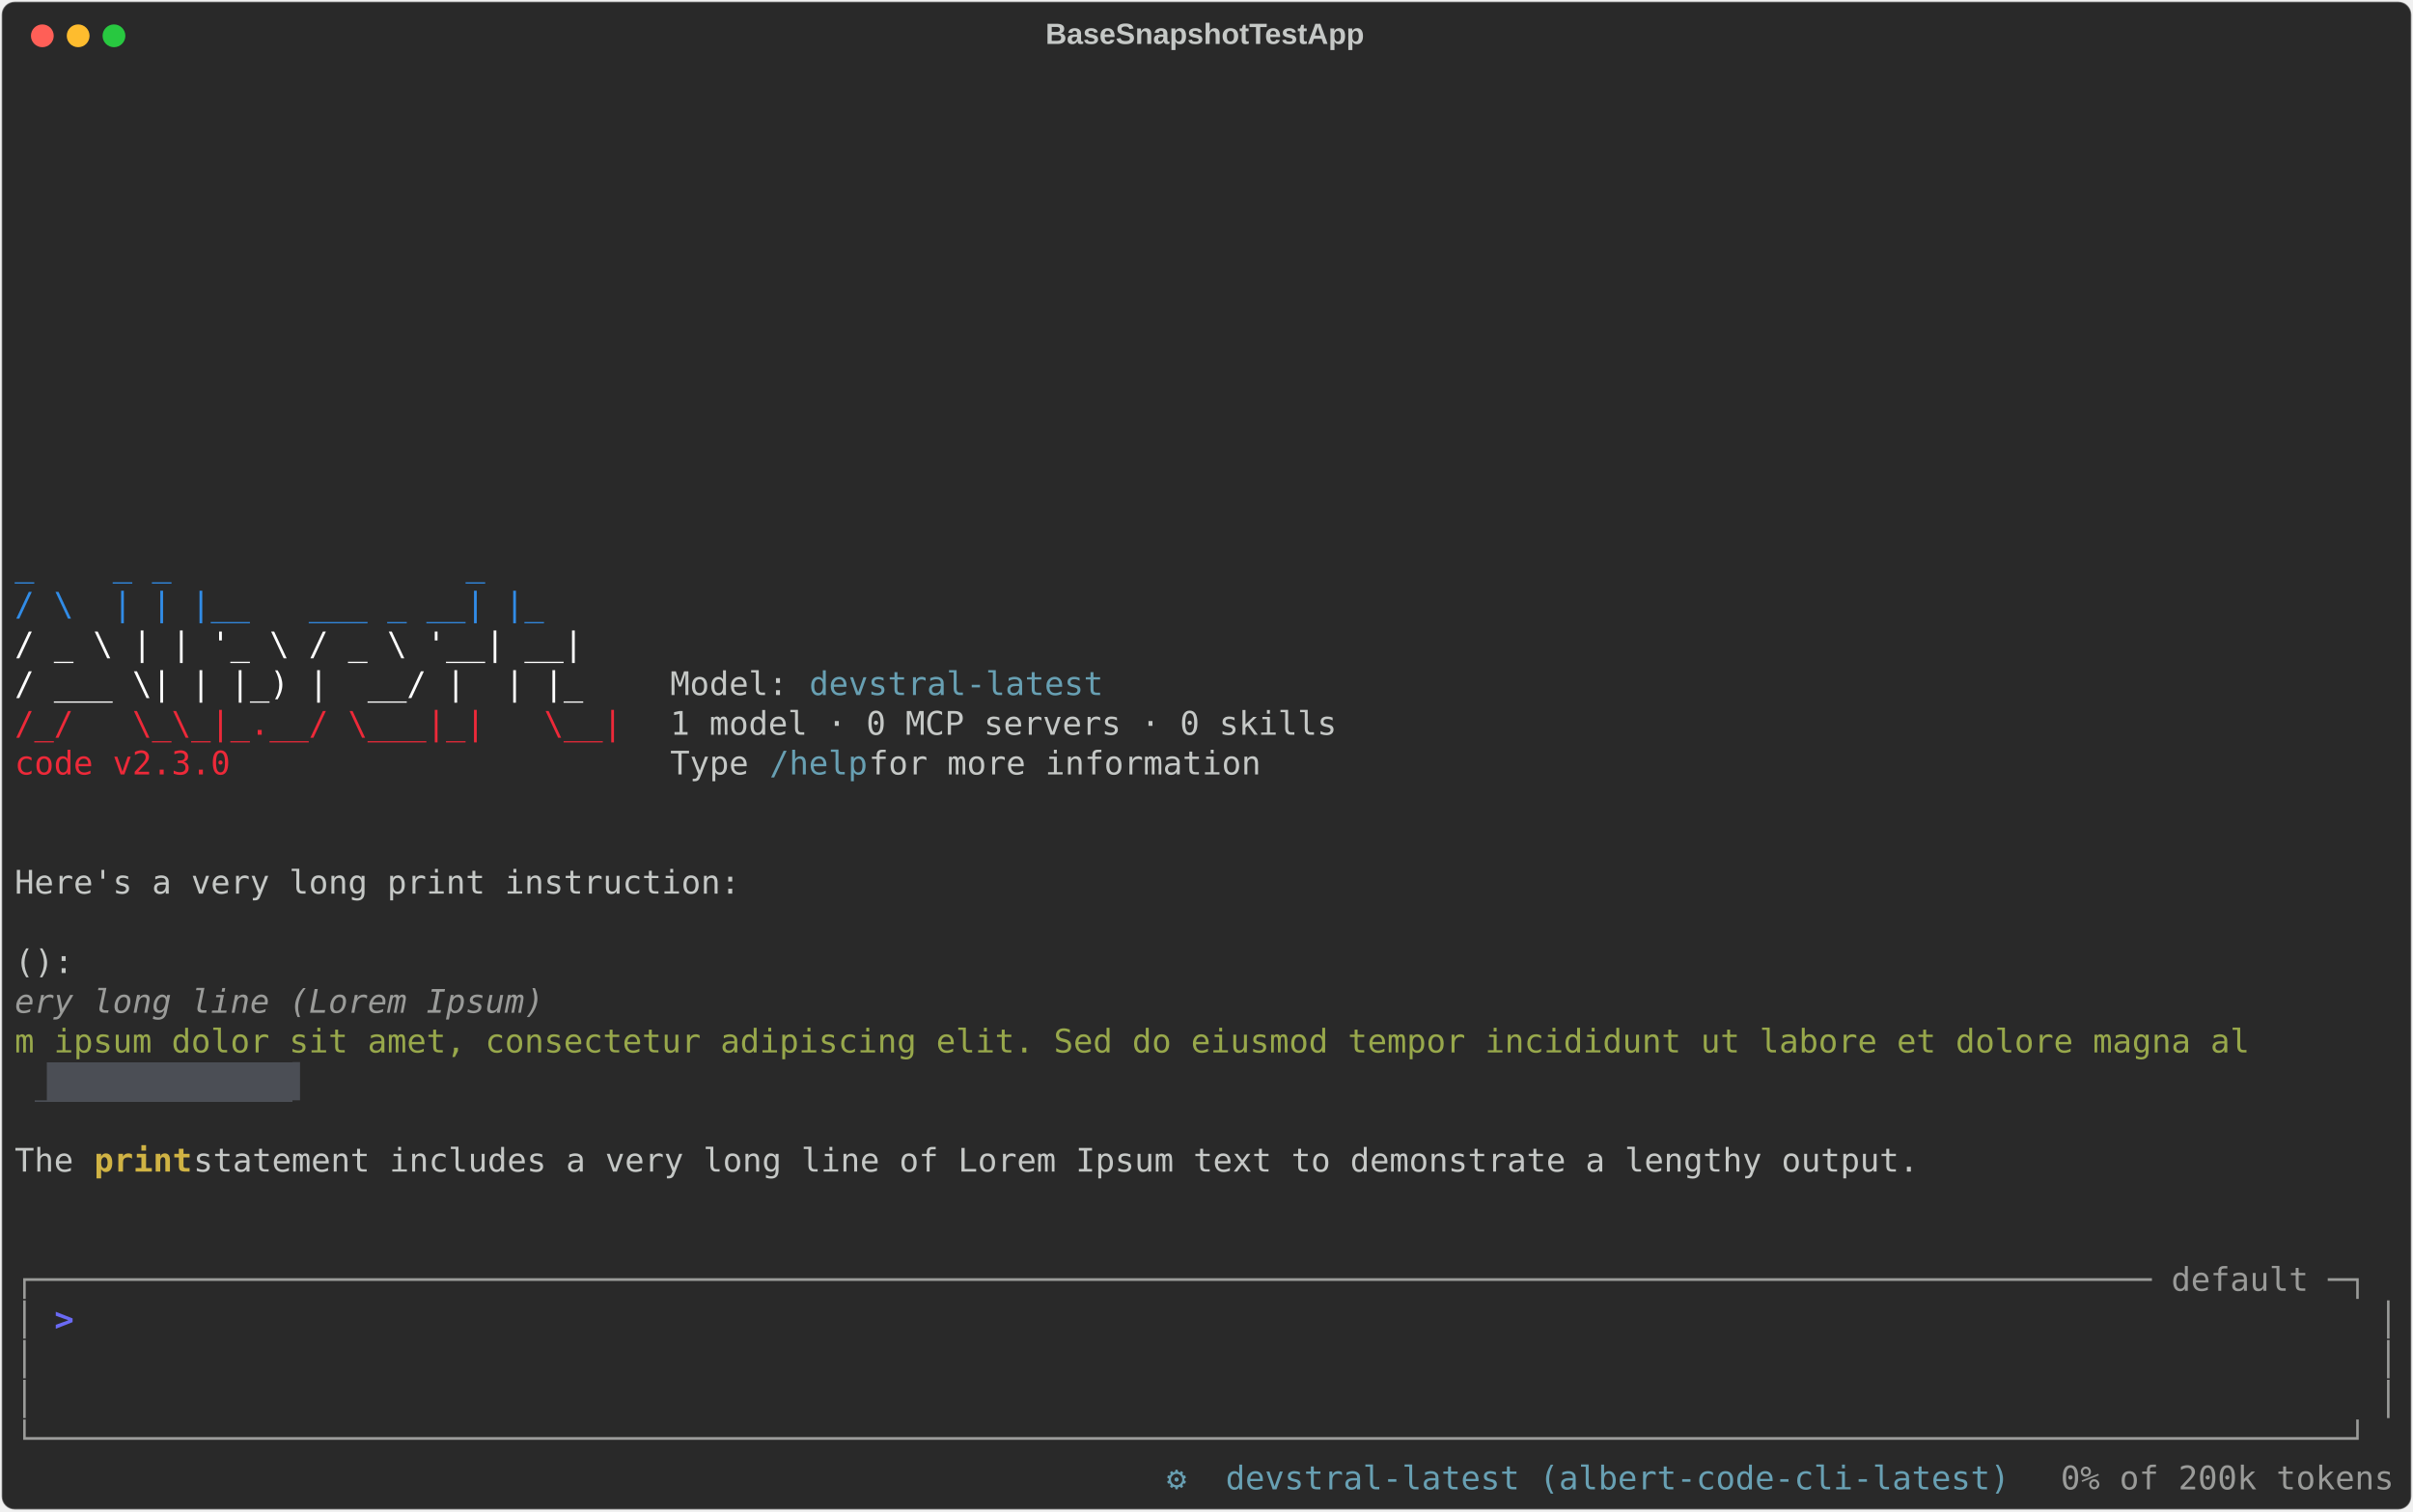
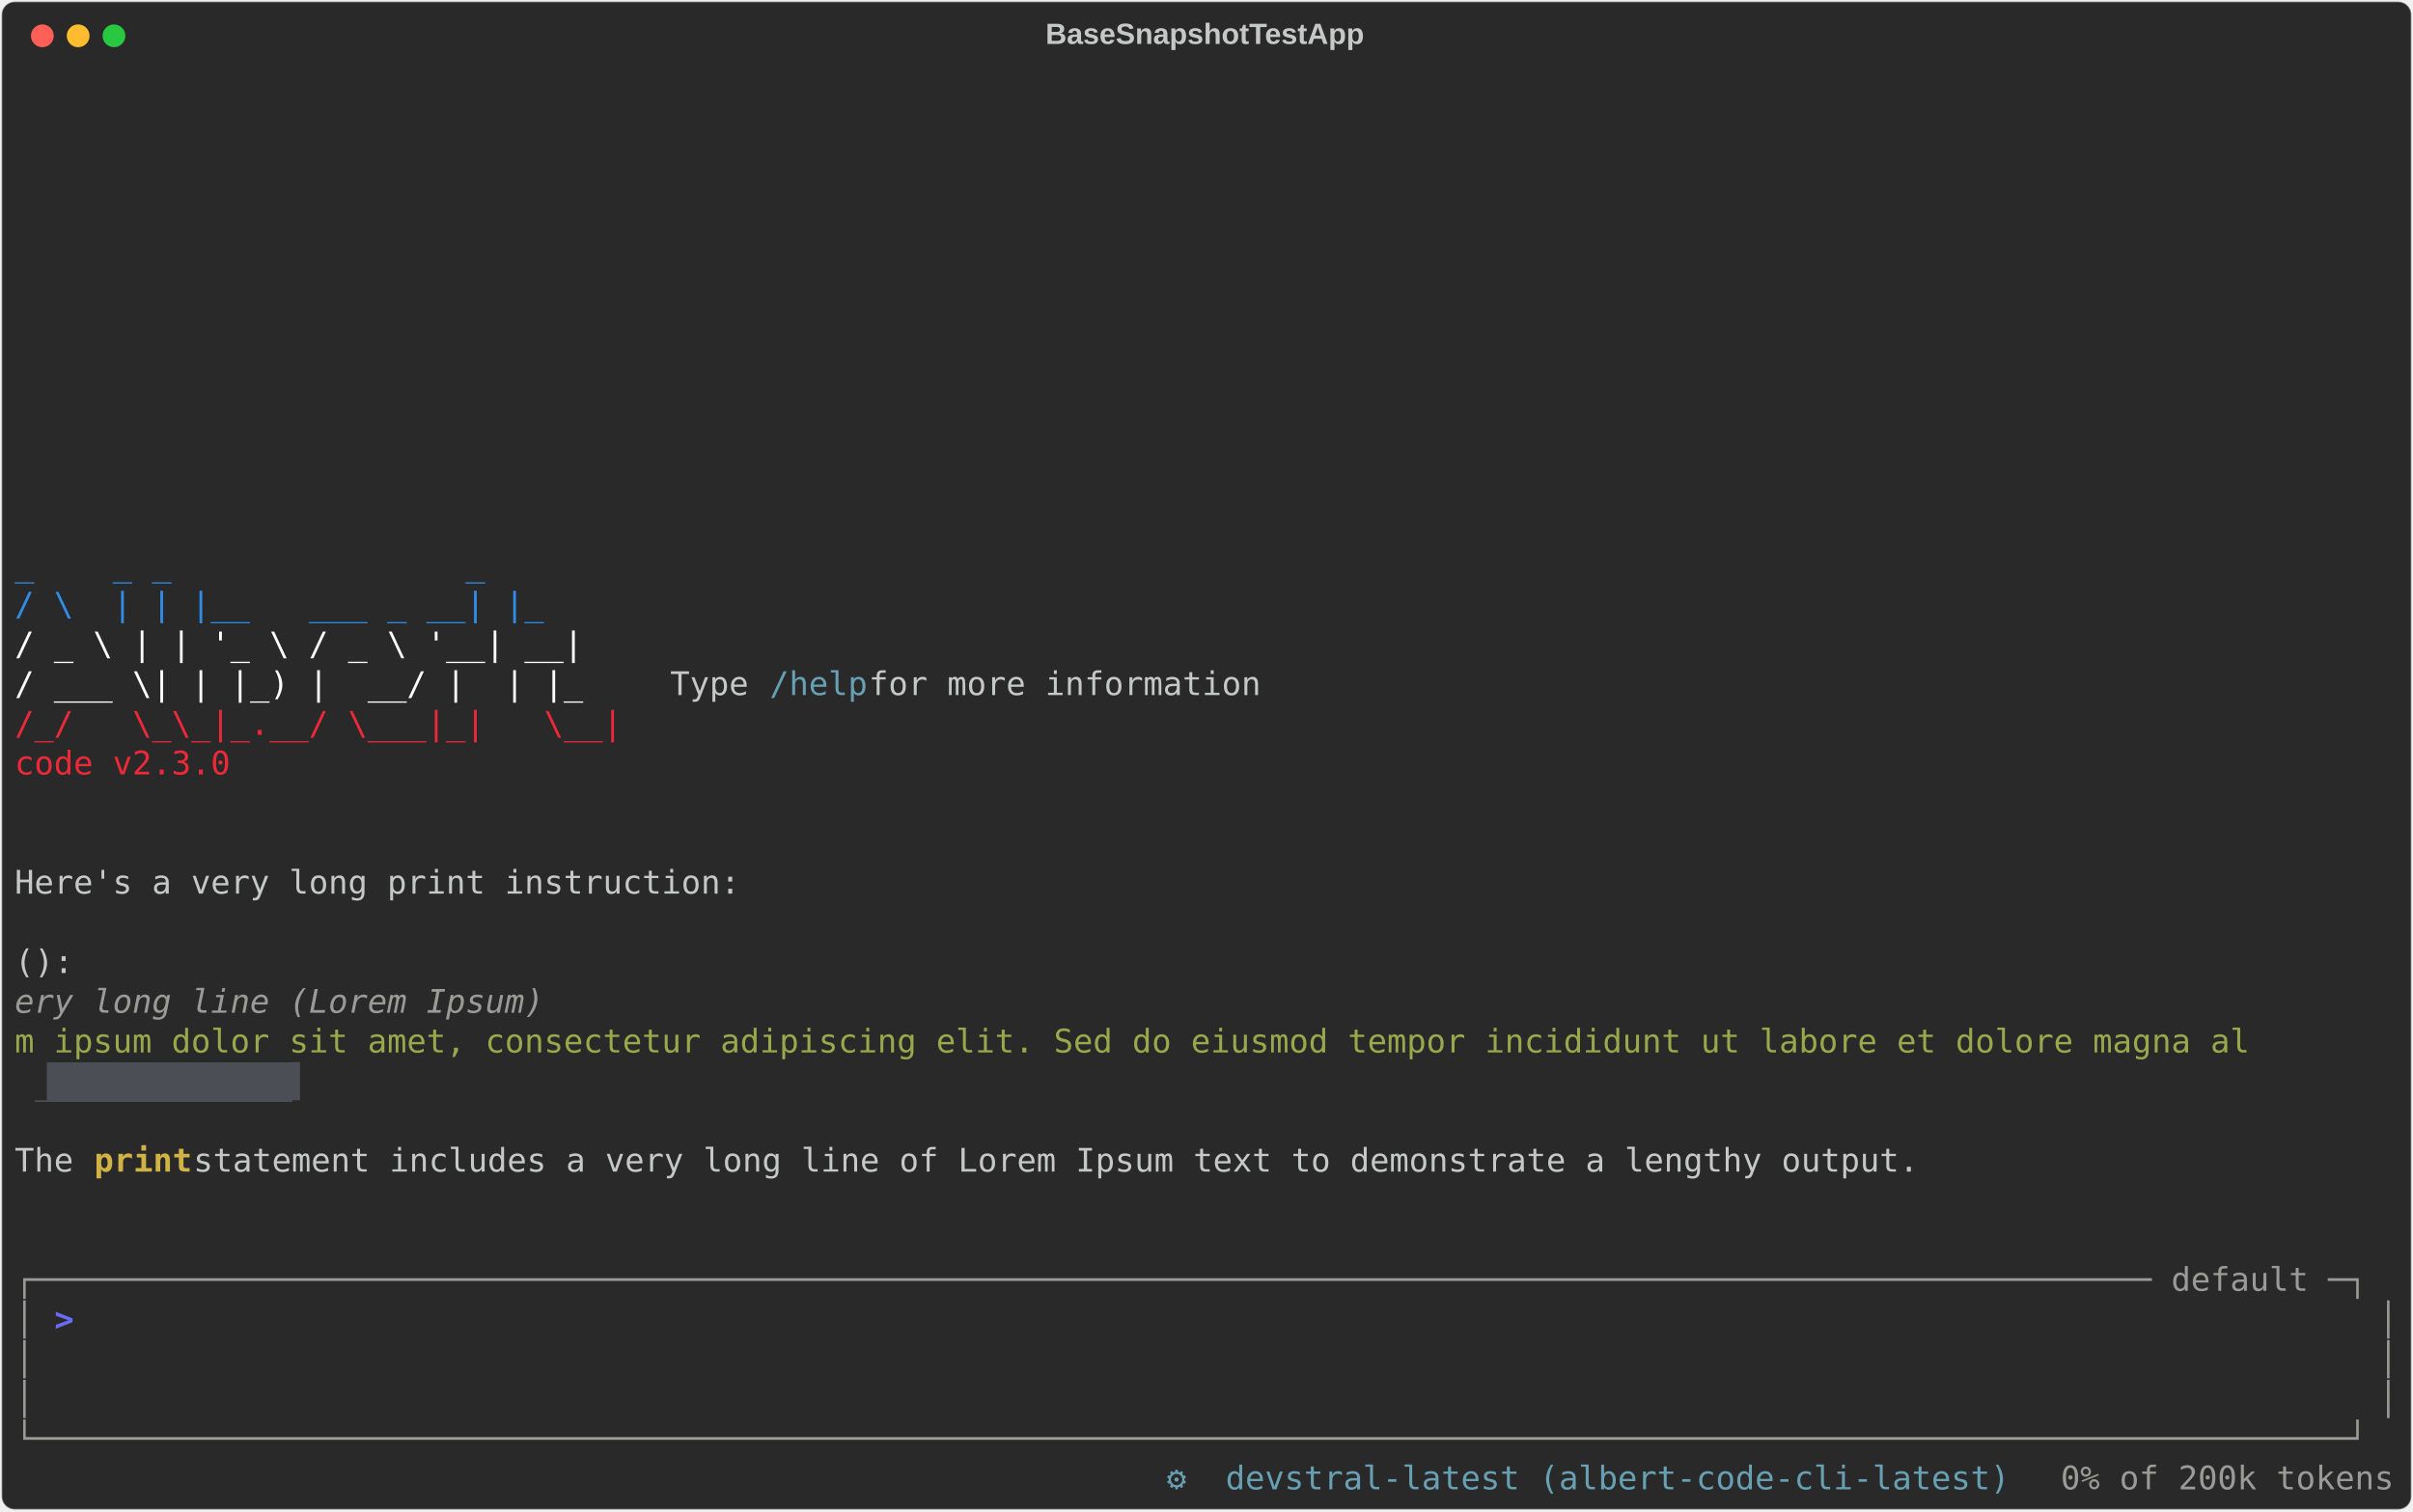
<svg xmlns="http://www.w3.org/2000/svg" class="rich-terminal" viewBox="0 0 1482 928.4">
  <style>

    @font-face {
        font-family: "Fira Code";
        src: local("FiraCode-Regular"),
                url("https://cdnjs.cloudflare.com/ajax/libs/firacode/6.2.0/woff2/FiraCode-Regular.woff2") format("woff2"),
                url("https://cdnjs.cloudflare.com/ajax/libs/firacode/6.2.0/woff/FiraCode-Regular.woff") format("woff");
        font-style: normal;
        font-weight: 400;
    }
    @font-face {
        font-family: "Fira Code";
        src: local("FiraCode-Bold"),
                url("https://cdnjs.cloudflare.com/ajax/libs/firacode/6.2.0/woff2/FiraCode-Bold.woff2") format("woff2"),
                url("https://cdnjs.cloudflare.com/ajax/libs/firacode/6.2.0/woff/FiraCode-Bold.woff") format("woff");
        font-style: bold;
        font-weight: 700;
    }

    .terminal-matrix {
        font-family: Fira Code, monospace;
        font-size: 20px;
        line-height: 24.4px;
        font-variant-east-asian: full-width;
    }

    .terminal-title {
        font-size: 18px;
        font-weight: bold;
        font-family: arial;
    }

    .terminal-r1 { fill: #c5c8c6 }
.terminal-r2 { fill: #318ce7 }
.terminal-r3 { fill: #ffffff }
.terminal-r4 { fill: #68a0b3 }
.terminal-r5 { fill: #ed2939 }
.terminal-r6 { fill: #9a9b99;font-style: italic; }
.terminal-r7 { fill: #98a84b }
.terminal-r8 { fill: #d2d2d2 }
.terminal-r9 { fill: #292929 }
.terminal-r10 { fill: #4b4e55 }
.terminal-r11 { fill: #d0b344;font-weight: bold }
.terminal-r12 { fill: #9a9b99 }
.terminal-r13 { fill: #6a6af4;font-weight: bold }
    </style>
  <defs>
    <clipPath id="terminal-clip-terminal">
      <rect x="0" y="0" width="1463.0" height="877.4" />
    </clipPath>
    <clipPath id="terminal-line-0">
      <rect x="0" y="1.5" width="1464" height="24.65" />
    </clipPath>
    <clipPath id="terminal-line-1">
      <rect x="0" y="25.9" width="1464" height="24.65" />
    </clipPath>
    <clipPath id="terminal-line-2">
      <rect x="0" y="50.3" width="1464" height="24.65" />
    </clipPath>
    <clipPath id="terminal-line-3">
      <rect x="0" y="74.7" width="1464" height="24.65" />
    </clipPath>
    <clipPath id="terminal-line-4">
      <rect x="0" y="99.1" width="1464" height="24.65" />
    </clipPath>
    <clipPath id="terminal-line-5">
      <rect x="0" y="123.5" width="1464" height="24.65" />
    </clipPath>
    <clipPath id="terminal-line-6">
      <rect x="0" y="147.9" width="1464" height="24.65" />
    </clipPath>
    <clipPath id="terminal-line-7">
      <rect x="0" y="172.3" width="1464" height="24.65" />
    </clipPath>
    <clipPath id="terminal-line-8">
      <rect x="0" y="196.7" width="1464" height="24.65" />
    </clipPath>
    <clipPath id="terminal-line-9">
      <rect x="0" y="221.1" width="1464" height="24.65" />
    </clipPath>
    <clipPath id="terminal-line-10">
      <rect x="0" y="245.5" width="1464" height="24.65" />
    </clipPath>
    <clipPath id="terminal-line-11">
      <rect x="0" y="269.9" width="1464" height="24.65" />
    </clipPath>
    <clipPath id="terminal-line-12">
      <rect x="0" y="294.3" width="1464" height="24.65" />
    </clipPath>
    <clipPath id="terminal-line-13">
      <rect x="0" y="318.7" width="1464" height="24.65" />
    </clipPath>
    <clipPath id="terminal-line-14">
      <rect x="0" y="343.1" width="1464" height="24.65" />
    </clipPath>
    <clipPath id="terminal-line-15">
      <rect x="0" y="367.5" width="1464" height="24.65" />
    </clipPath>
    <clipPath id="terminal-line-16">
      <rect x="0" y="391.9" width="1464" height="24.65" />
    </clipPath>
    <clipPath id="terminal-line-17">
      <rect x="0" y="416.3" width="1464" height="24.65" />
    </clipPath>
    <clipPath id="terminal-line-18">
      <rect x="0" y="440.7" width="1464" height="24.65" />
    </clipPath>
    <clipPath id="terminal-line-19">
      <rect x="0" y="465.1" width="1464" height="24.65" />
    </clipPath>
    <clipPath id="terminal-line-20">
      <rect x="0" y="489.5" width="1464" height="24.65" />
    </clipPath>
    <clipPath id="terminal-line-21">
      <rect x="0" y="513.9" width="1464" height="24.65" />
    </clipPath>
    <clipPath id="terminal-line-22">
      <rect x="0" y="538.3" width="1464" height="24.65" />
    </clipPath>
    <clipPath id="terminal-line-23">
      <rect x="0" y="562.7" width="1464" height="24.65" />
    </clipPath>
    <clipPath id="terminal-line-24">
      <rect x="0" y="587.1" width="1464" height="24.65" />
    </clipPath>
    <clipPath id="terminal-line-25">
      <rect x="0" y="611.5" width="1464" height="24.65" />
    </clipPath>
    <clipPath id="terminal-line-26">
      <rect x="0" y="635.9" width="1464" height="24.65" />
    </clipPath>
    <clipPath id="terminal-line-27">
      <rect x="0" y="660.3" width="1464" height="24.65" />
    </clipPath>
    <clipPath id="terminal-line-28">
      <rect x="0" y="684.7" width="1464" height="24.65" />
    </clipPath>
    <clipPath id="terminal-line-29">
      <rect x="0" y="709.1" width="1464" height="24.65" />
    </clipPath>
    <clipPath id="terminal-line-30">
      <rect x="0" y="733.5" width="1464" height="24.65" />
    </clipPath>
    <clipPath id="terminal-line-31">
      <rect x="0" y="757.9" width="1464" height="24.65" />
    </clipPath>
    <clipPath id="terminal-line-32">
      <rect x="0" y="782.3" width="1464" height="24.65" />
    </clipPath>
    <clipPath id="terminal-line-33">
      <rect x="0" y="806.7" width="1464" height="24.65" />
    </clipPath>
    <clipPath id="terminal-line-34">
      <rect x="0" y="831.1" width="1464" height="24.65" />
    </clipPath>
  </defs>
  <rect fill="#292929" stroke="rgba(255,255,255,0.35)" stroke-width="1" x="1" y="1" width="1480" height="926.4" rx="8" />
  <text class="terminal-title" fill="#c5c8c6" text-anchor="middle" x="740" y="27">BaseSnapshotTestApp</text>
  <g transform="translate(26,22)">
    <circle cx="0" cy="0" r="7" fill="#ff5f57" />
    <circle cx="22" cy="0" r="7" fill="#febc2e" />
    <circle cx="44" cy="0" r="7" fill="#28c840" />
  </g>
  <g transform="translate(9, 41)" clip-path="url(#terminal-clip-terminal)">
    <rect fill="#4b4e55" x="12.2" y="611.5" width="158.6" height="24.65" shape-rendering="crispEdges" />
    <g class="terminal-matrix">
      <text class="terminal-r1" x="1464" y="20" textLength="12.2" clip-path="url(#terminal-line-0)">
</text>
      <text class="terminal-r1" x="1464" y="44.4" textLength="12.2" clip-path="url(#terminal-line-1)">
</text>
      <text class="terminal-r1" x="1464" y="68.8" textLength="12.2" clip-path="url(#terminal-line-2)">
</text>
      <text class="terminal-r1" x="1464" y="93.2" textLength="12.2" clip-path="url(#terminal-line-3)">
</text>
      <text class="terminal-r1" x="1464" y="117.6" textLength="12.2" clip-path="url(#terminal-line-4)">
</text>
      <text class="terminal-r1" x="1464" y="142" textLength="12.2" clip-path="url(#terminal-line-5)">
</text>
      <text class="terminal-r1" x="1464" y="166.4" textLength="12.2" clip-path="url(#terminal-line-6)">
</text>
      <text class="terminal-r1" x="1464" y="190.8" textLength="12.2" clip-path="url(#terminal-line-7)">
</text>
      <text class="terminal-r1" x="1464" y="215.2" textLength="12.2" clip-path="url(#terminal-line-8)">
</text>
      <text class="terminal-r1" x="1464" y="239.6" textLength="12.2" clip-path="url(#terminal-line-9)">
</text>
      <text class="terminal-r1" x="1464" y="264" textLength="12.2" clip-path="url(#terminal-line-10)">
</text>
      <text class="terminal-r1" x="1464" y="288.4" textLength="12.2" clip-path="url(#terminal-line-11)">
</text>
      <text class="terminal-r2" x="0" y="312.8" textLength="378.2" clip-path="url(#terminal-line-12)">    _    _ _               _   </text>
      <text class="terminal-r1" x="1464" y="312.8" textLength="12.2" clip-path="url(#terminal-line-12)">
</text>
      <text class="terminal-r2" x="0" y="337.2" textLength="378.2" clip-path="url(#terminal-line-13)">   / \  | | |__   ___ _ __| |_ </text>
      <text class="terminal-r1" x="1464" y="337.2" textLength="12.2" clip-path="url(#terminal-line-13)">
</text>
      <text class="terminal-r3" x="0" y="361.6" textLength="378.2" clip-path="url(#terminal-line-14)">  / _ \ | | '_ \ / _ \ '__| __|</text>
      <text class="terminal-r1" x="1464" y="361.6" textLength="12.2" clip-path="url(#terminal-line-14)">
</text>
      <text class="terminal-r3" x="0" y="386" textLength="378.2" clip-path="url(#terminal-line-15)"> / ___ \| | |_) |  __/ |  | |_ </text>
-       <text class="terminal-r1" x="402.6" y="386" textLength="85.4" clip-path="url(#terminal-line-15)">Model: </text>
-       <text class="terminal-r4" x="488" y="386" textLength="183" clip-path="url(#terminal-line-15)">devstral-latest</text>
+       <text class="terminal-r1" x="402.6" y="386" textLength="61" clip-path="url(#terminal-line-15)">Type </text>
+       <text class="terminal-r4" x="463.6" y="386" textLength="61" clip-path="url(#terminal-line-15)">/help</text>
+       <text class="terminal-r1" x="524.6" y="386" textLength="256.2" clip-path="url(#terminal-line-15)"> for more information</text>
      <text class="terminal-r1" x="1464" y="386" textLength="12.2" clip-path="url(#terminal-line-15)">
</text>
      <text class="terminal-r5" x="0" y="410.4" textLength="378.2" clip-path="url(#terminal-line-16)">/_/   \_\_|_.__/ \___|_|   \__|</text>
-       <text class="terminal-r1" x="402.6" y="410.4" textLength="414.8" clip-path="url(#terminal-line-16)">1 model · 0 MCP servers · 0 skills</text>
      <text class="terminal-r1" x="1464" y="410.4" textLength="12.2" clip-path="url(#terminal-line-16)">
</text>
      <text class="terminal-r5" x="0" y="434.8" textLength="353.8" clip-path="url(#terminal-line-17)">                  code v2.3.0</text>
-       <text class="terminal-r1" x="402.6" y="434.8" textLength="61" clip-path="url(#terminal-line-17)">Type </text>
-       <text class="terminal-r4" x="463.6" y="434.8" textLength="61" clip-path="url(#terminal-line-17)">/help</text>
-       <text class="terminal-r1" x="524.6" y="434.8" textLength="256.2" clip-path="url(#terminal-line-17)"> for more information</text>
      <text class="terminal-r1" x="1464" y="434.8" textLength="12.2" clip-path="url(#terminal-line-17)">
</text>
      <text class="terminal-r1" x="1464" y="459.2" textLength="12.2" clip-path="url(#terminal-line-18)">
</text>
      <text class="terminal-r1" x="1464" y="483.6" textLength="12.2" clip-path="url(#terminal-line-19)">
</text>
      <text class="terminal-r1" x="0" y="508" textLength="451.4" clip-path="url(#terminal-line-20)">Here's a very long print instruction:</text>
      <text class="terminal-r1" x="1464" y="508" textLength="12.2" clip-path="url(#terminal-line-20)">
</text>
      <text class="terminal-r1" x="1464" y="532.4" textLength="12.2" clip-path="url(#terminal-line-21)">
</text>
      <text class="terminal-r1" x="0" y="556.8" textLength="36.6" clip-path="url(#terminal-line-22)">():</text>
      <text class="terminal-r1" x="1464" y="556.8" textLength="12.2" clip-path="url(#terminal-line-22)">
</text>
      <text class="terminal-r6" x="0" y="581.2" textLength="329.4" clip-path="url(#terminal-line-23)">ery long line (Lorem Ipsum)</text>
      <text class="terminal-r1" x="1464" y="581.2" textLength="12.2" clip-path="url(#terminal-line-23)">
</text>
      <text class="terminal-r7" x="0" y="605.6" textLength="1390.8" clip-path="url(#terminal-line-24)">m ipsum dolor sit amet, consectetur adipiscing elit. Sed do eiusmod tempor incididunt ut labore et dolore magna al</text>
      <text class="terminal-r1" x="1464" y="605.6" textLength="12.2" clip-path="url(#terminal-line-24)">
</text>
      <text class="terminal-r9" x="12.2" y="630" textLength="158.6" clip-path="url(#terminal-line-25)">▋            </text>
      <text class="terminal-r10" x="170.8" y="630" textLength="12.2" clip-path="url(#terminal-line-25)">▍</text>
      <text class="terminal-r1" x="1464" y="630" textLength="12.2" clip-path="url(#terminal-line-25)">
</text>
      <text class="terminal-r1" x="1464" y="654.4" textLength="12.2" clip-path="url(#terminal-line-26)">
</text>
      <text class="terminal-r1" x="0" y="678.8" textLength="48.8" clip-path="url(#terminal-line-27)">The </text>
      <text class="terminal-r11" x="48.8" y="678.8" textLength="61" clip-path="url(#terminal-line-27)">print</text>
      <text class="terminal-r1" x="109.8" y="678.8" textLength="1085.8" clip-path="url(#terminal-line-27)"> statement includes a very long line of Lorem Ipsum text to demonstrate a lengthy output.</text>
      <text class="terminal-r1" x="1464" y="678.8" textLength="12.2" clip-path="url(#terminal-line-27)">
</text>
      <text class="terminal-r1" x="1464" y="703.2" textLength="12.2" clip-path="url(#terminal-line-28)">
</text>
      <text class="terminal-r1" x="1464" y="727.6" textLength="12.2" clip-path="url(#terminal-line-29)">
</text>
      <text class="terminal-r12" x="0" y="752" textLength="1464" clip-path="url(#terminal-line-30)">┌──────────────────────────────────────────────────────────────────────────────────────────────────────────── default ─┐</text>
      <text class="terminal-r1" x="1464" y="752" textLength="12.2" clip-path="url(#terminal-line-30)">
</text>
      <text class="terminal-r12" x="0" y="776.4" textLength="12.2" clip-path="url(#terminal-line-31)">│</text>
      <text class="terminal-r13" x="24.4" y="776.4" textLength="12.2" clip-path="url(#terminal-line-31)">&gt;</text>
      <text class="terminal-r12" x="1451.8" y="776.4" textLength="12.2" clip-path="url(#terminal-line-31)">│</text>
      <text class="terminal-r1" x="1464" y="776.4" textLength="12.2" clip-path="url(#terminal-line-31)">
</text>
      <text class="terminal-r12" x="0" y="800.8" textLength="12.2" clip-path="url(#terminal-line-32)">│</text>
      <text class="terminal-r12" x="1451.8" y="800.8" textLength="12.2" clip-path="url(#terminal-line-32)">│</text>
      <text class="terminal-r1" x="1464" y="800.8" textLength="12.2" clip-path="url(#terminal-line-32)">
</text>
      <text class="terminal-r12" x="0" y="825.2" textLength="12.2" clip-path="url(#terminal-line-33)">│</text>
      <text class="terminal-r12" x="1451.8" y="825.2" textLength="12.2" clip-path="url(#terminal-line-33)">│</text>
      <text class="terminal-r1" x="1464" y="825.2" textLength="12.2" clip-path="url(#terminal-line-33)">
</text>
      <text class="terminal-r12" x="0" y="849.6" textLength="1464" clip-path="url(#terminal-line-34)">└──────────────────────────────────────────────────────────────────────────────────────────────────────────────────────┘</text>
      <text class="terminal-r1" x="1464" y="849.6" textLength="12.2" clip-path="url(#terminal-line-34)">
</text>
      <text class="terminal-r4" x="707.6" y="874" textLength="524.6" clip-path="url(#terminal-line-35)">⚙  devstral-latest (albert-code-cli-latest)</text>
      <text class="terminal-r12" x="1256.6" y="874" textLength="207.4" clip-path="url(#terminal-line-35)">0% of 200k tokens</text>
    </g>
  </g>
</svg>
